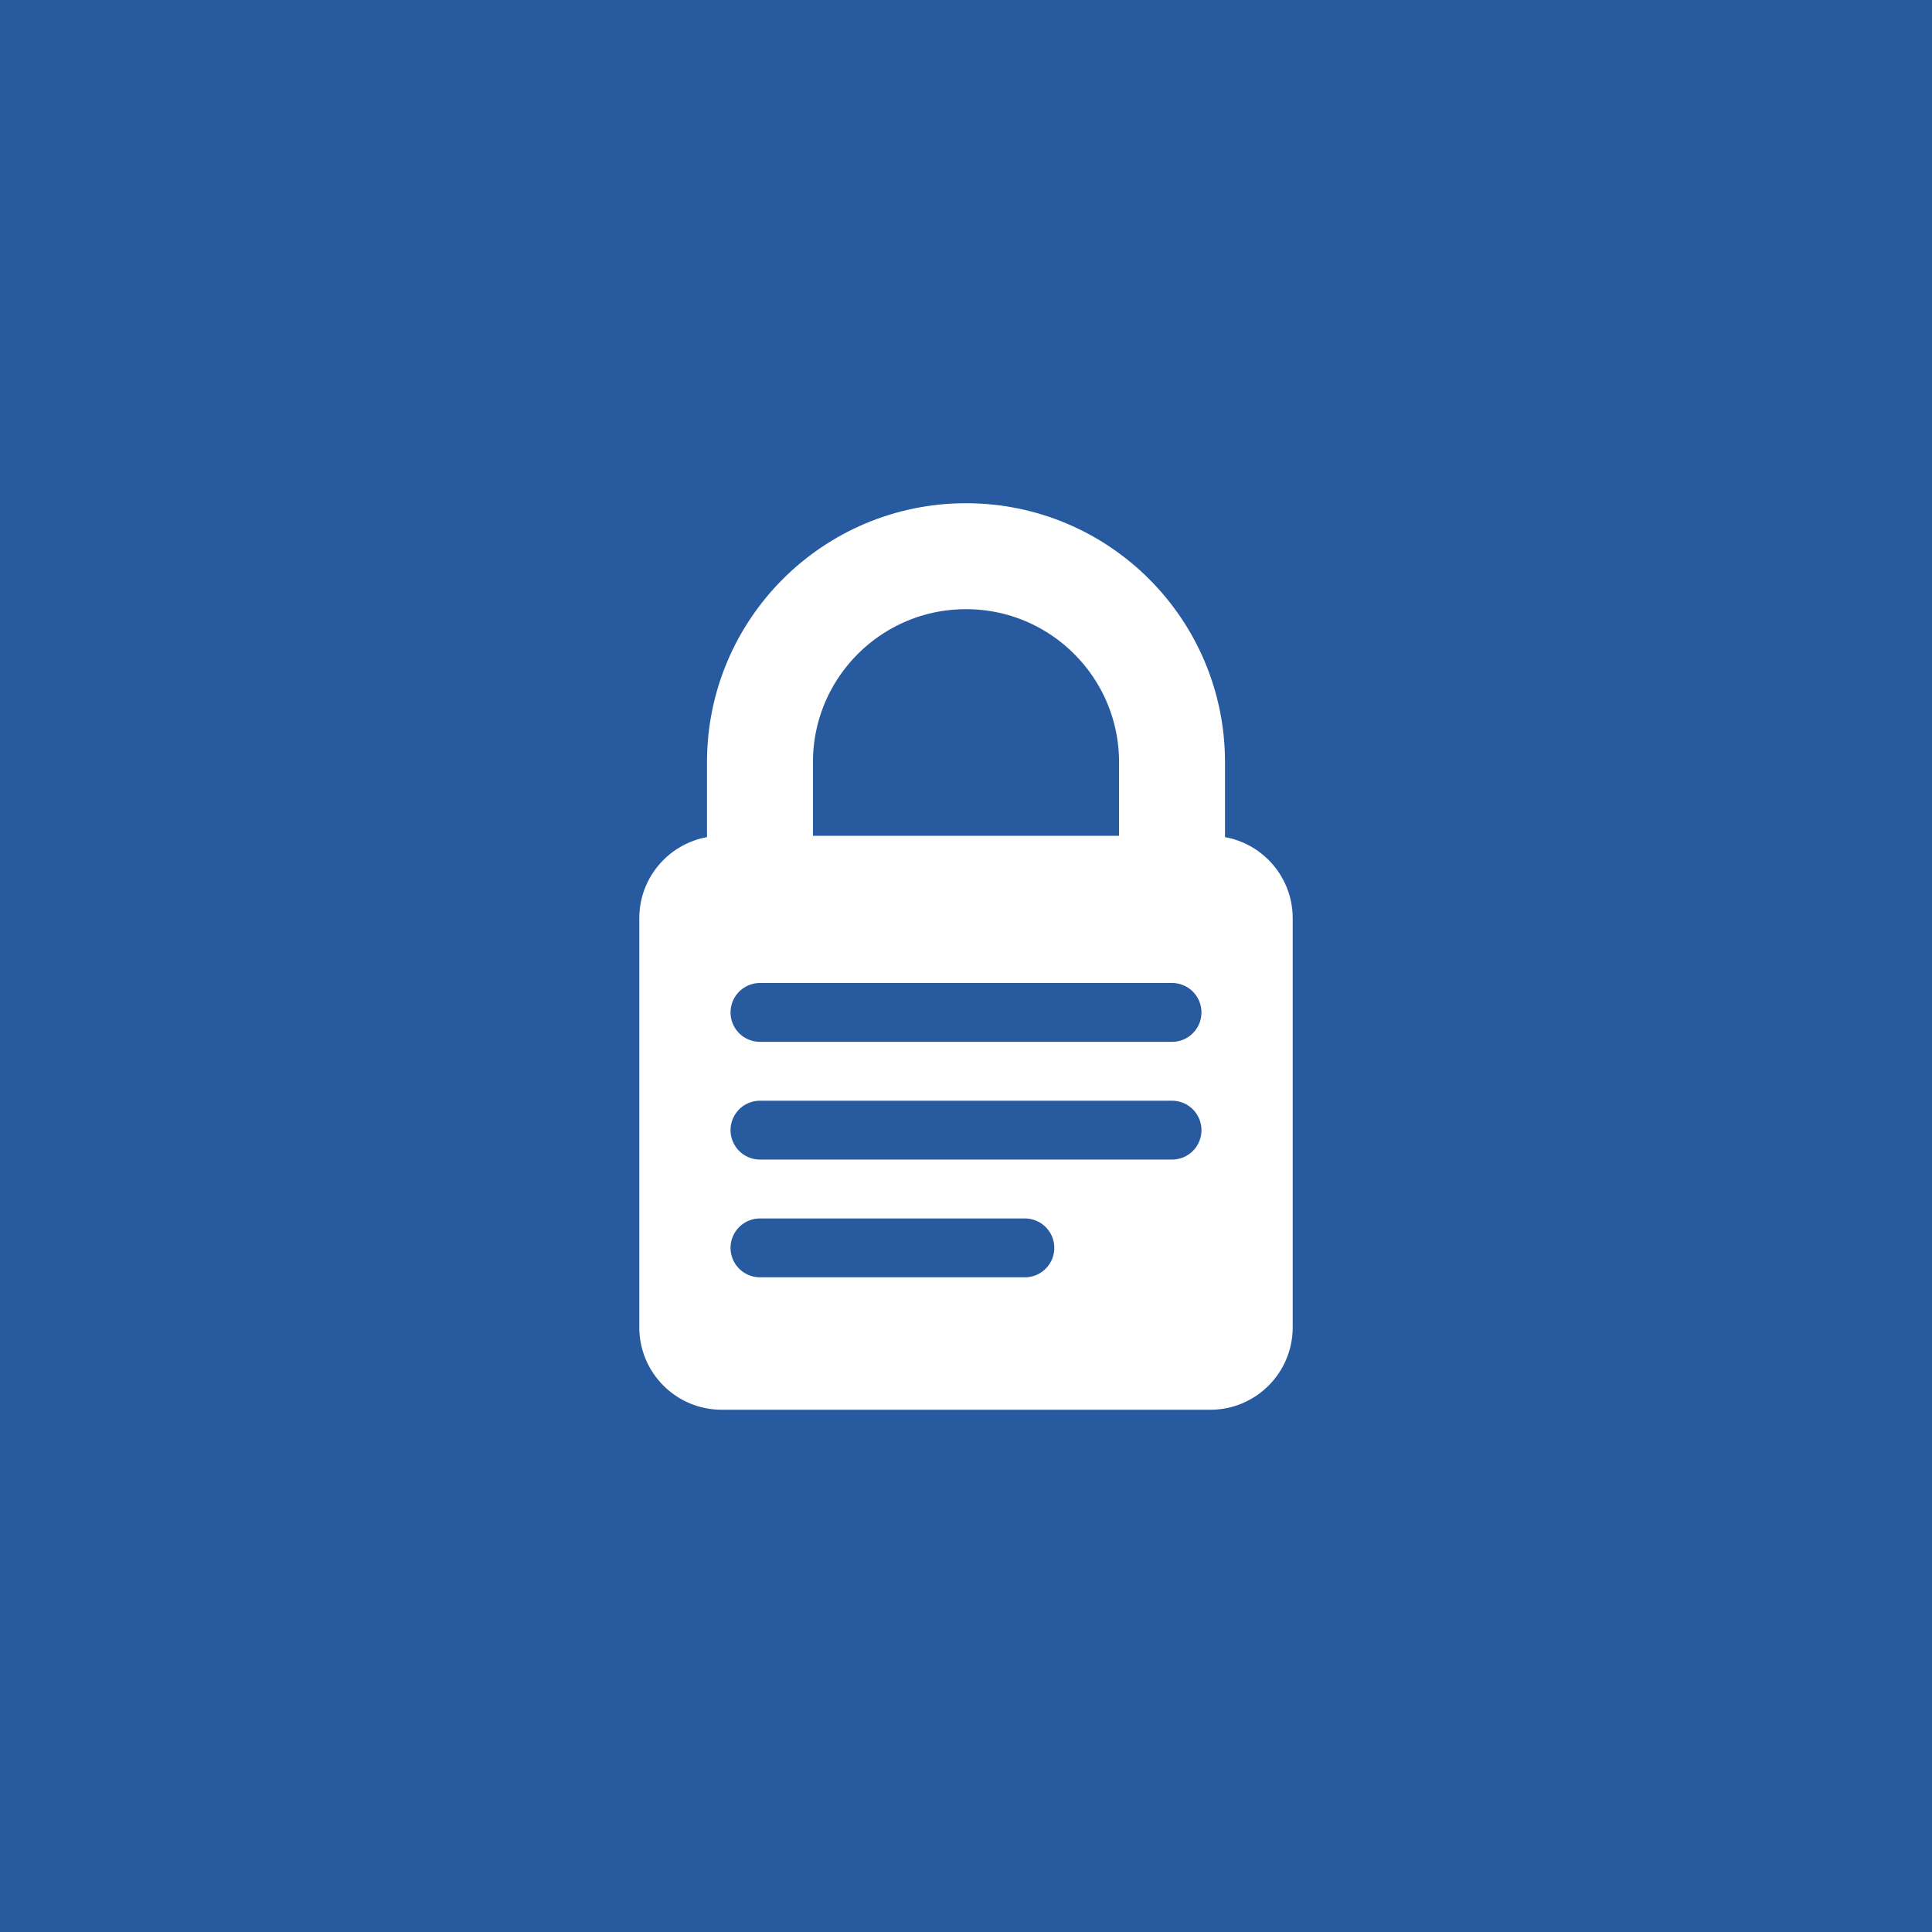
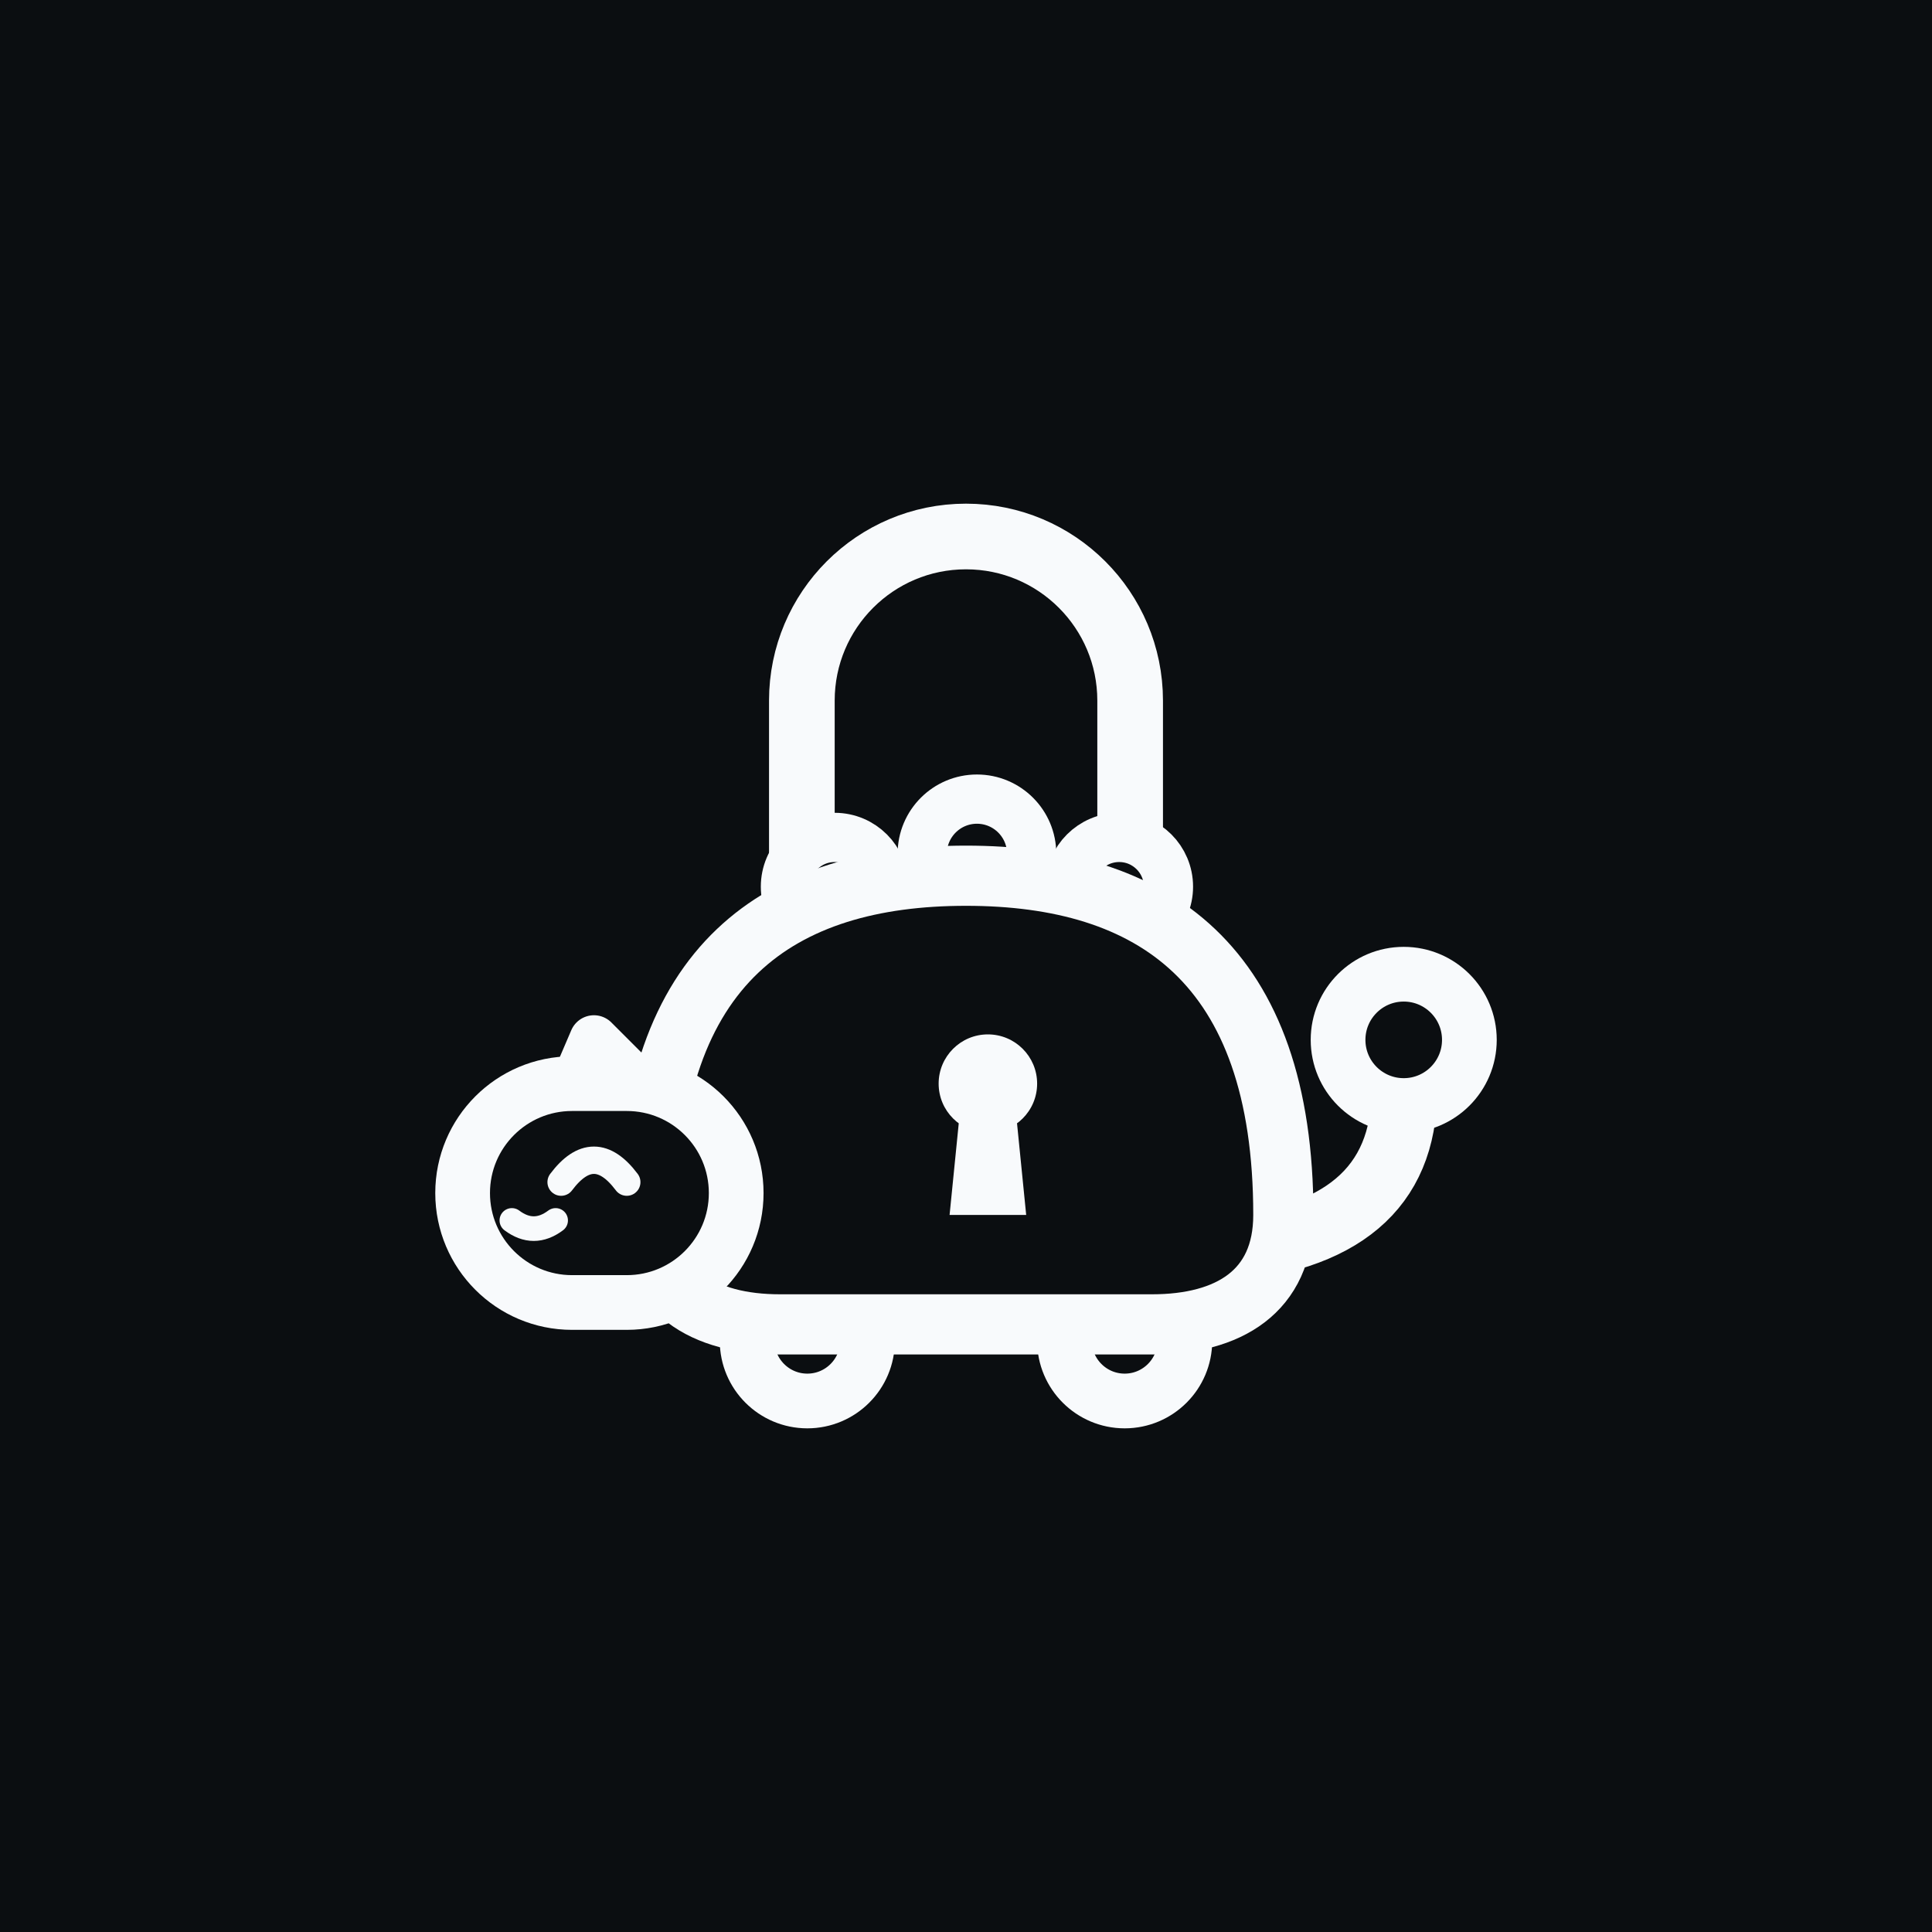
<svg xmlns="http://www.w3.org/2000/svg" viewBox="0 0 1024 1024">
-   <rect width="1024" height="1024" fill="#285aa0" />
-   <g transform="translate(512 560) scale(0.78) translate(-512 -600)">
-     <path d="M372 470 V400 A140 140 0 0 1 652 400 V470" fill="none" stroke="#ffffff" stroke-width="72" stroke-linecap="round" />
-     <rect x="290" y="450" width="444" height="390" rx="56" fill="#ffffff" />
-     <path d="M372 570 H652 M372 650 H652 M372 730 H552" stroke="#285aa0" stroke-width="40" stroke-linecap="round" />
+   <rect width="1024" height="1024" fill="#0b0e11" />
+   <g transform="translate(512 512) scale(2.9) translate(-126 -106.5)">
+     <g fill="#0b0e11" stroke="#f8fafc" stroke-linecap="round" stroke-linejoin="round">
+       <path d="M 96 96 V 58 A 30 30 0 0 1 156 58 V 104" fill="none" stroke-width="12" />
+       <path d="M 176 158 Q 208 154 206 126" fill="none" stroke-width="12" />
+       <circle cx="206" cy="120" r="12" stroke-width="10" />
+       <rect x="86" y="162" width="22" height="24" rx="11" stroke-width="10" />
+       <rect x="144" y="162" width="22" height="24" rx="11" stroke-width="10" />
+       <circle cx="102" cy="92" r="9" stroke-width="9" />
+       <circle cx="128" cy="86" r="10" stroke-width="9" />
+       <circle cx="154" cy="92" r="9" stroke-width="9" />
+       <path d="M 68 152 C 68 106, 92 90, 126 90 C 160 90, 184 106, 184 152 C 184 166, 174 172, 160 172 H 92 C 78 172, 68 166, 68 152 Z" stroke-width="11" />
+       <circle cx="130" cy="128" r="9" fill="#f8fafc" stroke="none" />
+       <path d="M 125 132 L 123 152 H 137 L 135 132 Z" fill="#f8fafc" stroke="none" />
+       <path d="M 52 134 L 58 120 L 68 130" stroke-width="9" />
+       <rect x="34" y="128" width="50" height="40" rx="20" stroke-width="10" />
+       <path d="M 52 146 Q 58 138 64 146" fill="none" stroke-width="5" />
+       <path d="M 43 153 Q 47 156 51 153" fill="none" stroke-width="4.5" />
+     </g>
  </g>
</svg>
